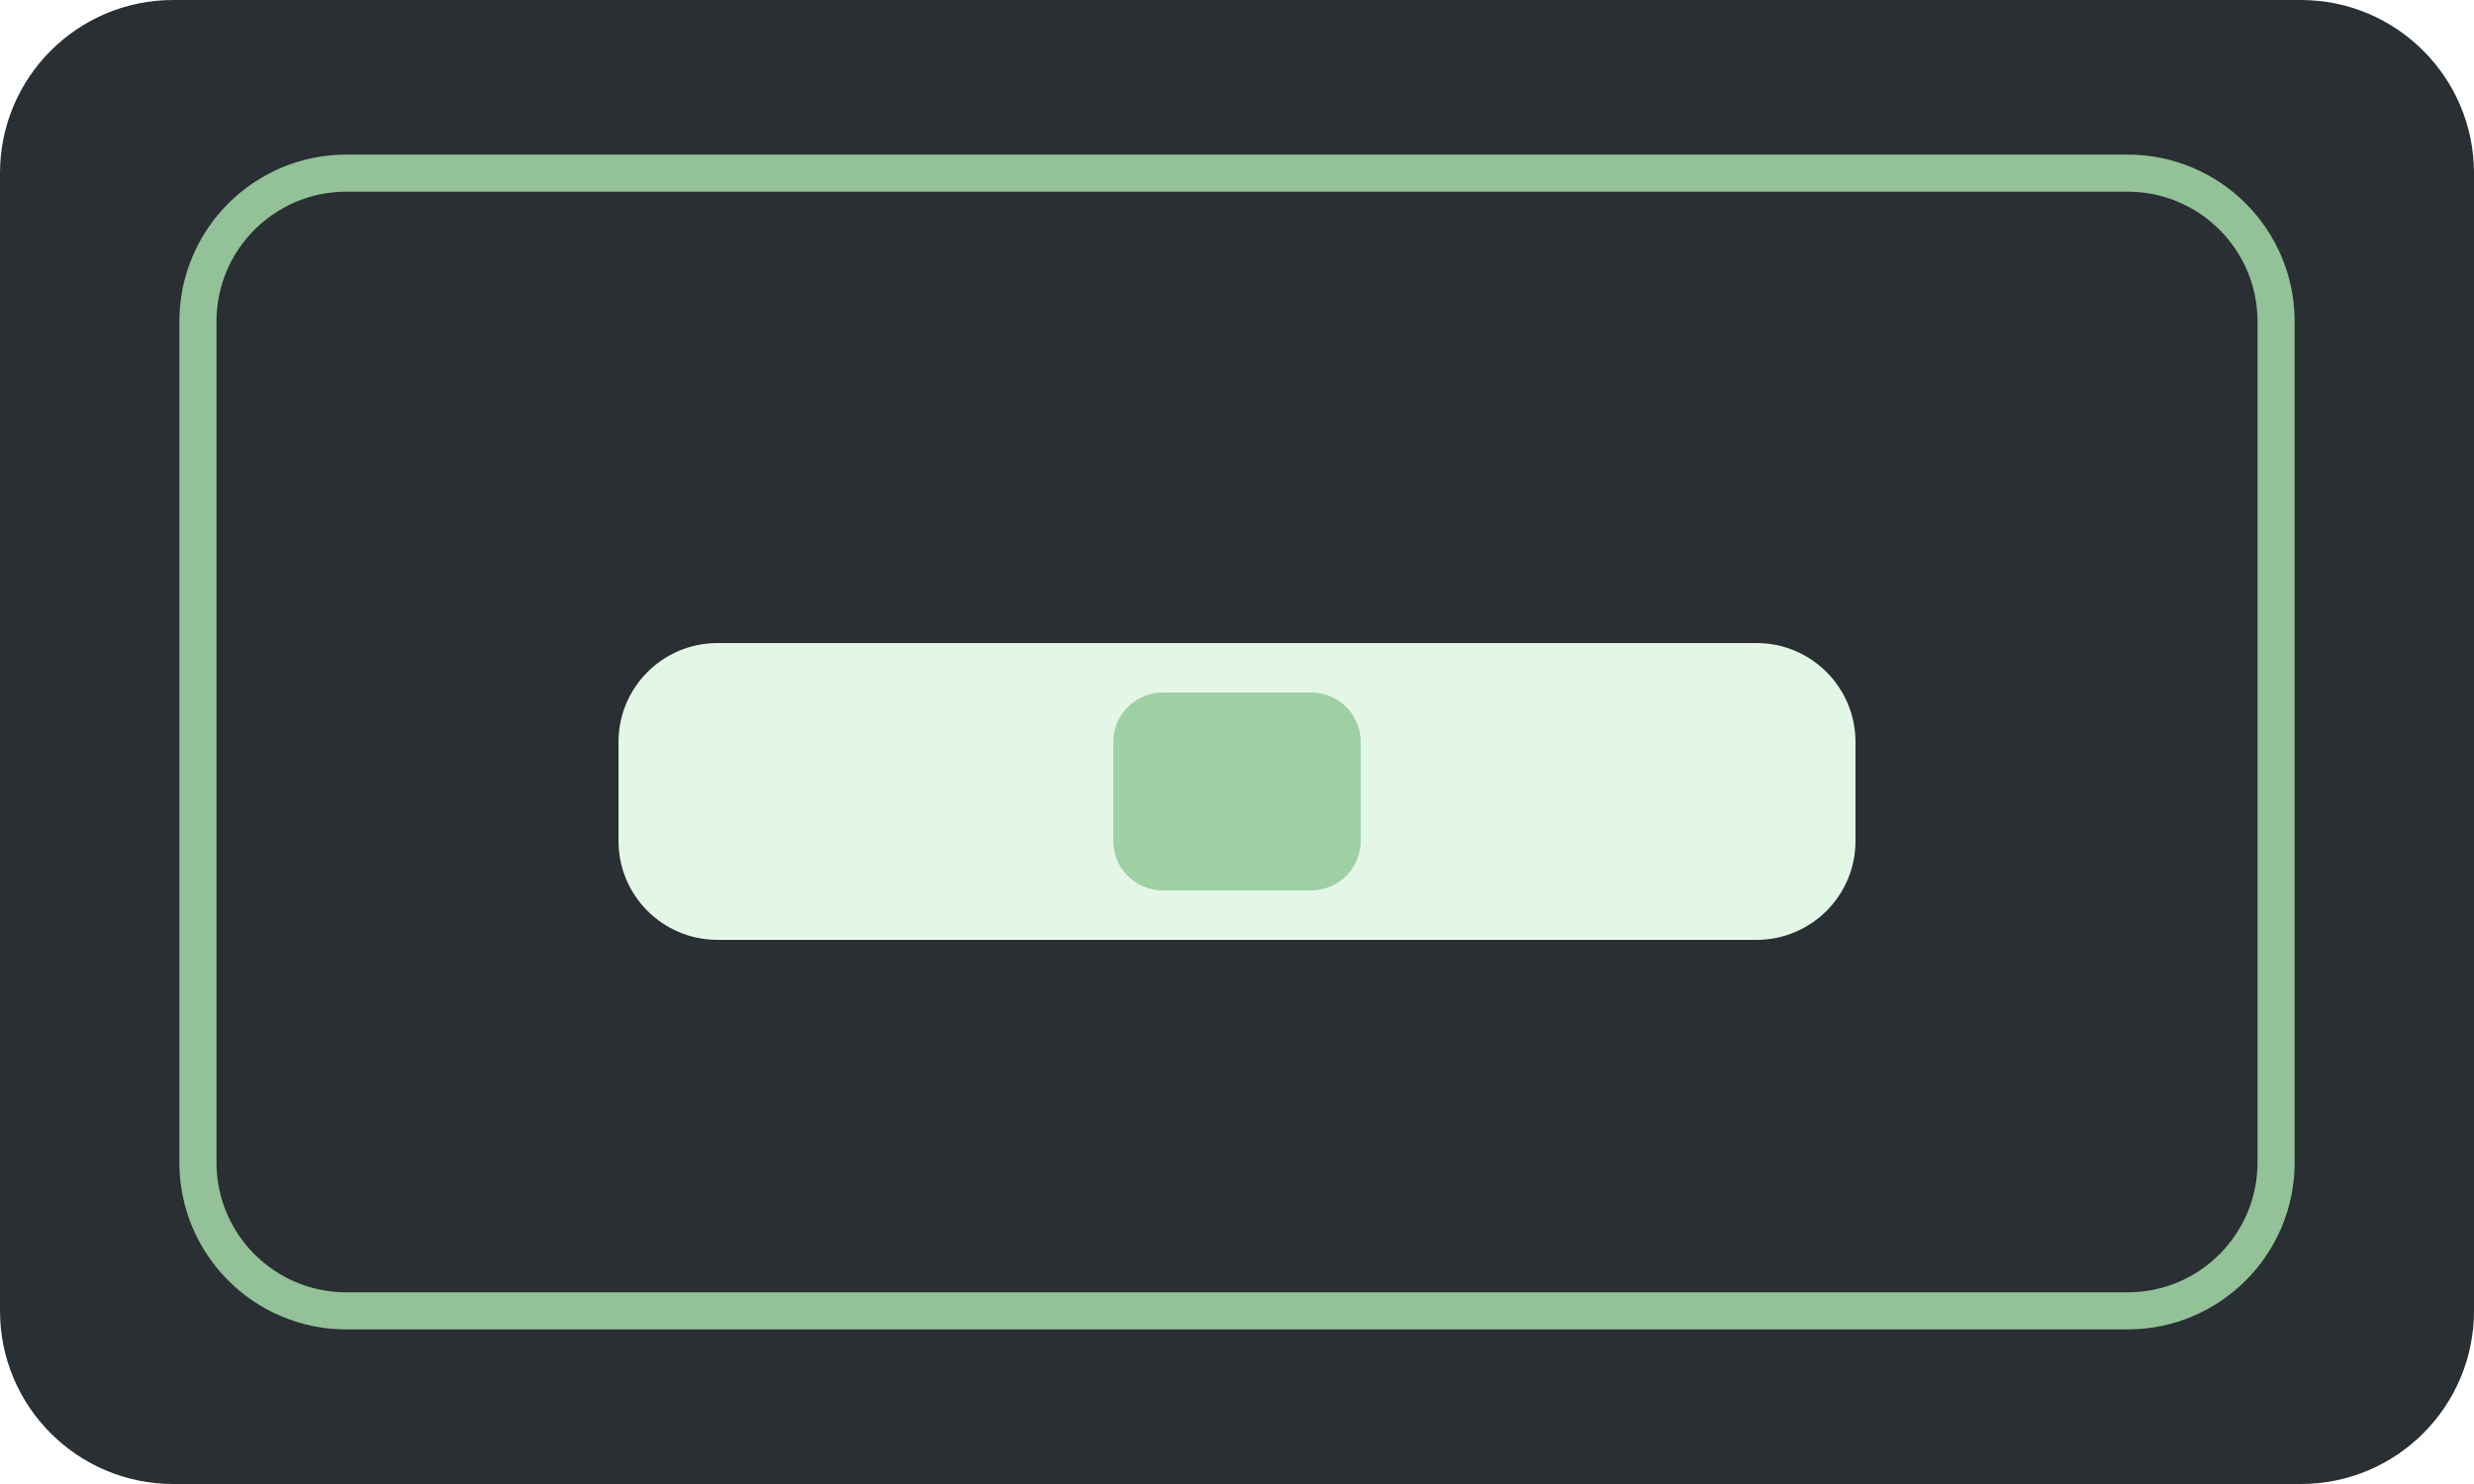
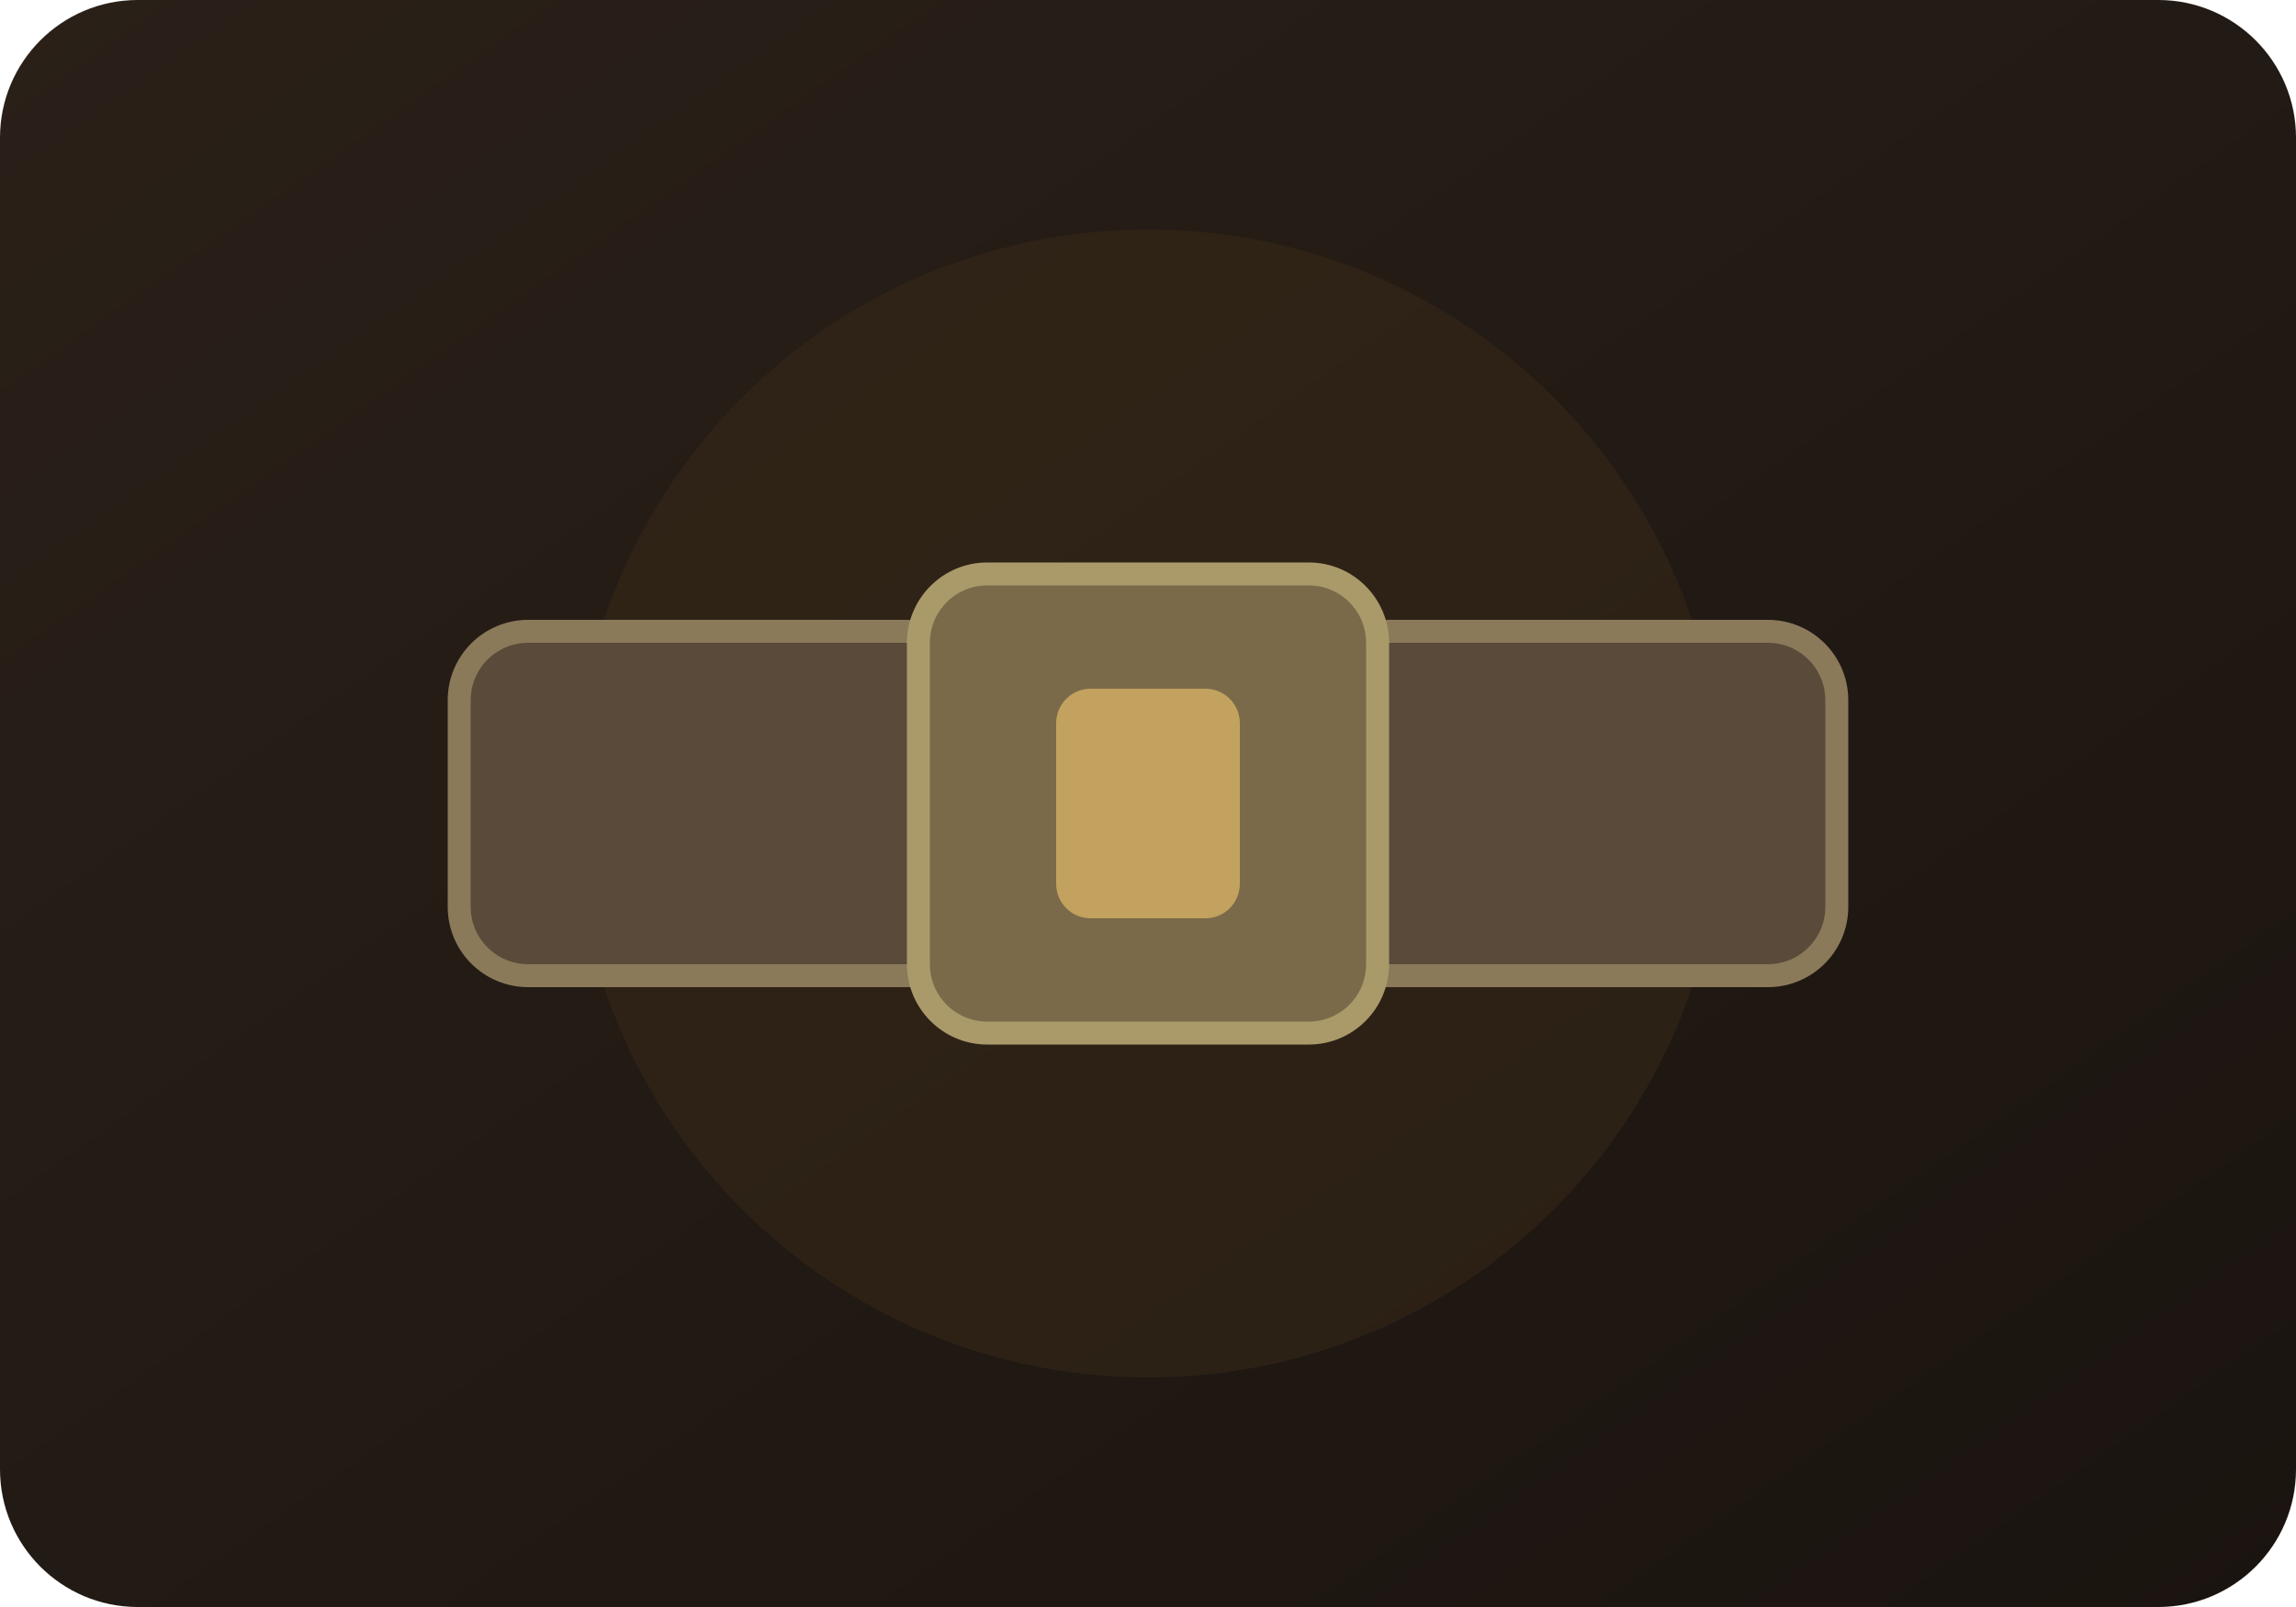
- <svg xmlns="http://www.w3.org/2000/svg" viewBox="0 0 200 120">
-   <rect x="0" y="0" width="200" height="120" rx="14" fill="#2a2f33" />
-   <rect x="16" y="14" width="168" height="92" rx="12" fill="#2a2f33" stroke="#9ed0a3" stroke-width="3" opacity="0.9" />
-   <rect x="50" y="52" width="100" height="24" rx="8" fill="#e4f6e6" />
-   <rect x="90" y="56" width="20" height="16" rx="4" fill="#9ed0a3" />
+ <svg xmlns="http://www.w3.org/2000/svg" width="200" height="140" viewBox="0 0 200 140">
+   <defs>
+     <linearGradient id="e_bg" x1="0" y1="0" x2="1" y2="1">
+       <stop offset="0%" stop-color="#2a2018" />
+       <stop offset="100%" stop-color="#1a1410" />
+     </linearGradient>
+   </defs>
+   <rect x="0" y="0" width="200" height="140" rx="12" fill="url(#e_bg)" />
+   <circle cx="100" cy="70" r="50" fill="#3a2a18" opacity="0.5" />
+   <rect x="40" y="55" width="120" height="30" rx="6" fill="#5a4a3a" stroke="#8a7a5a" stroke-width="2" />
+   <rect x="80" y="50" width="40" height="40" rx="6" fill="#7a6a4a" stroke="#aa9a6a" stroke-width="2" />
+   <rect x="92" y="60" width="16" height="20" rx="3" fill="#f1c86b" opacity="0.6" />
</svg>
